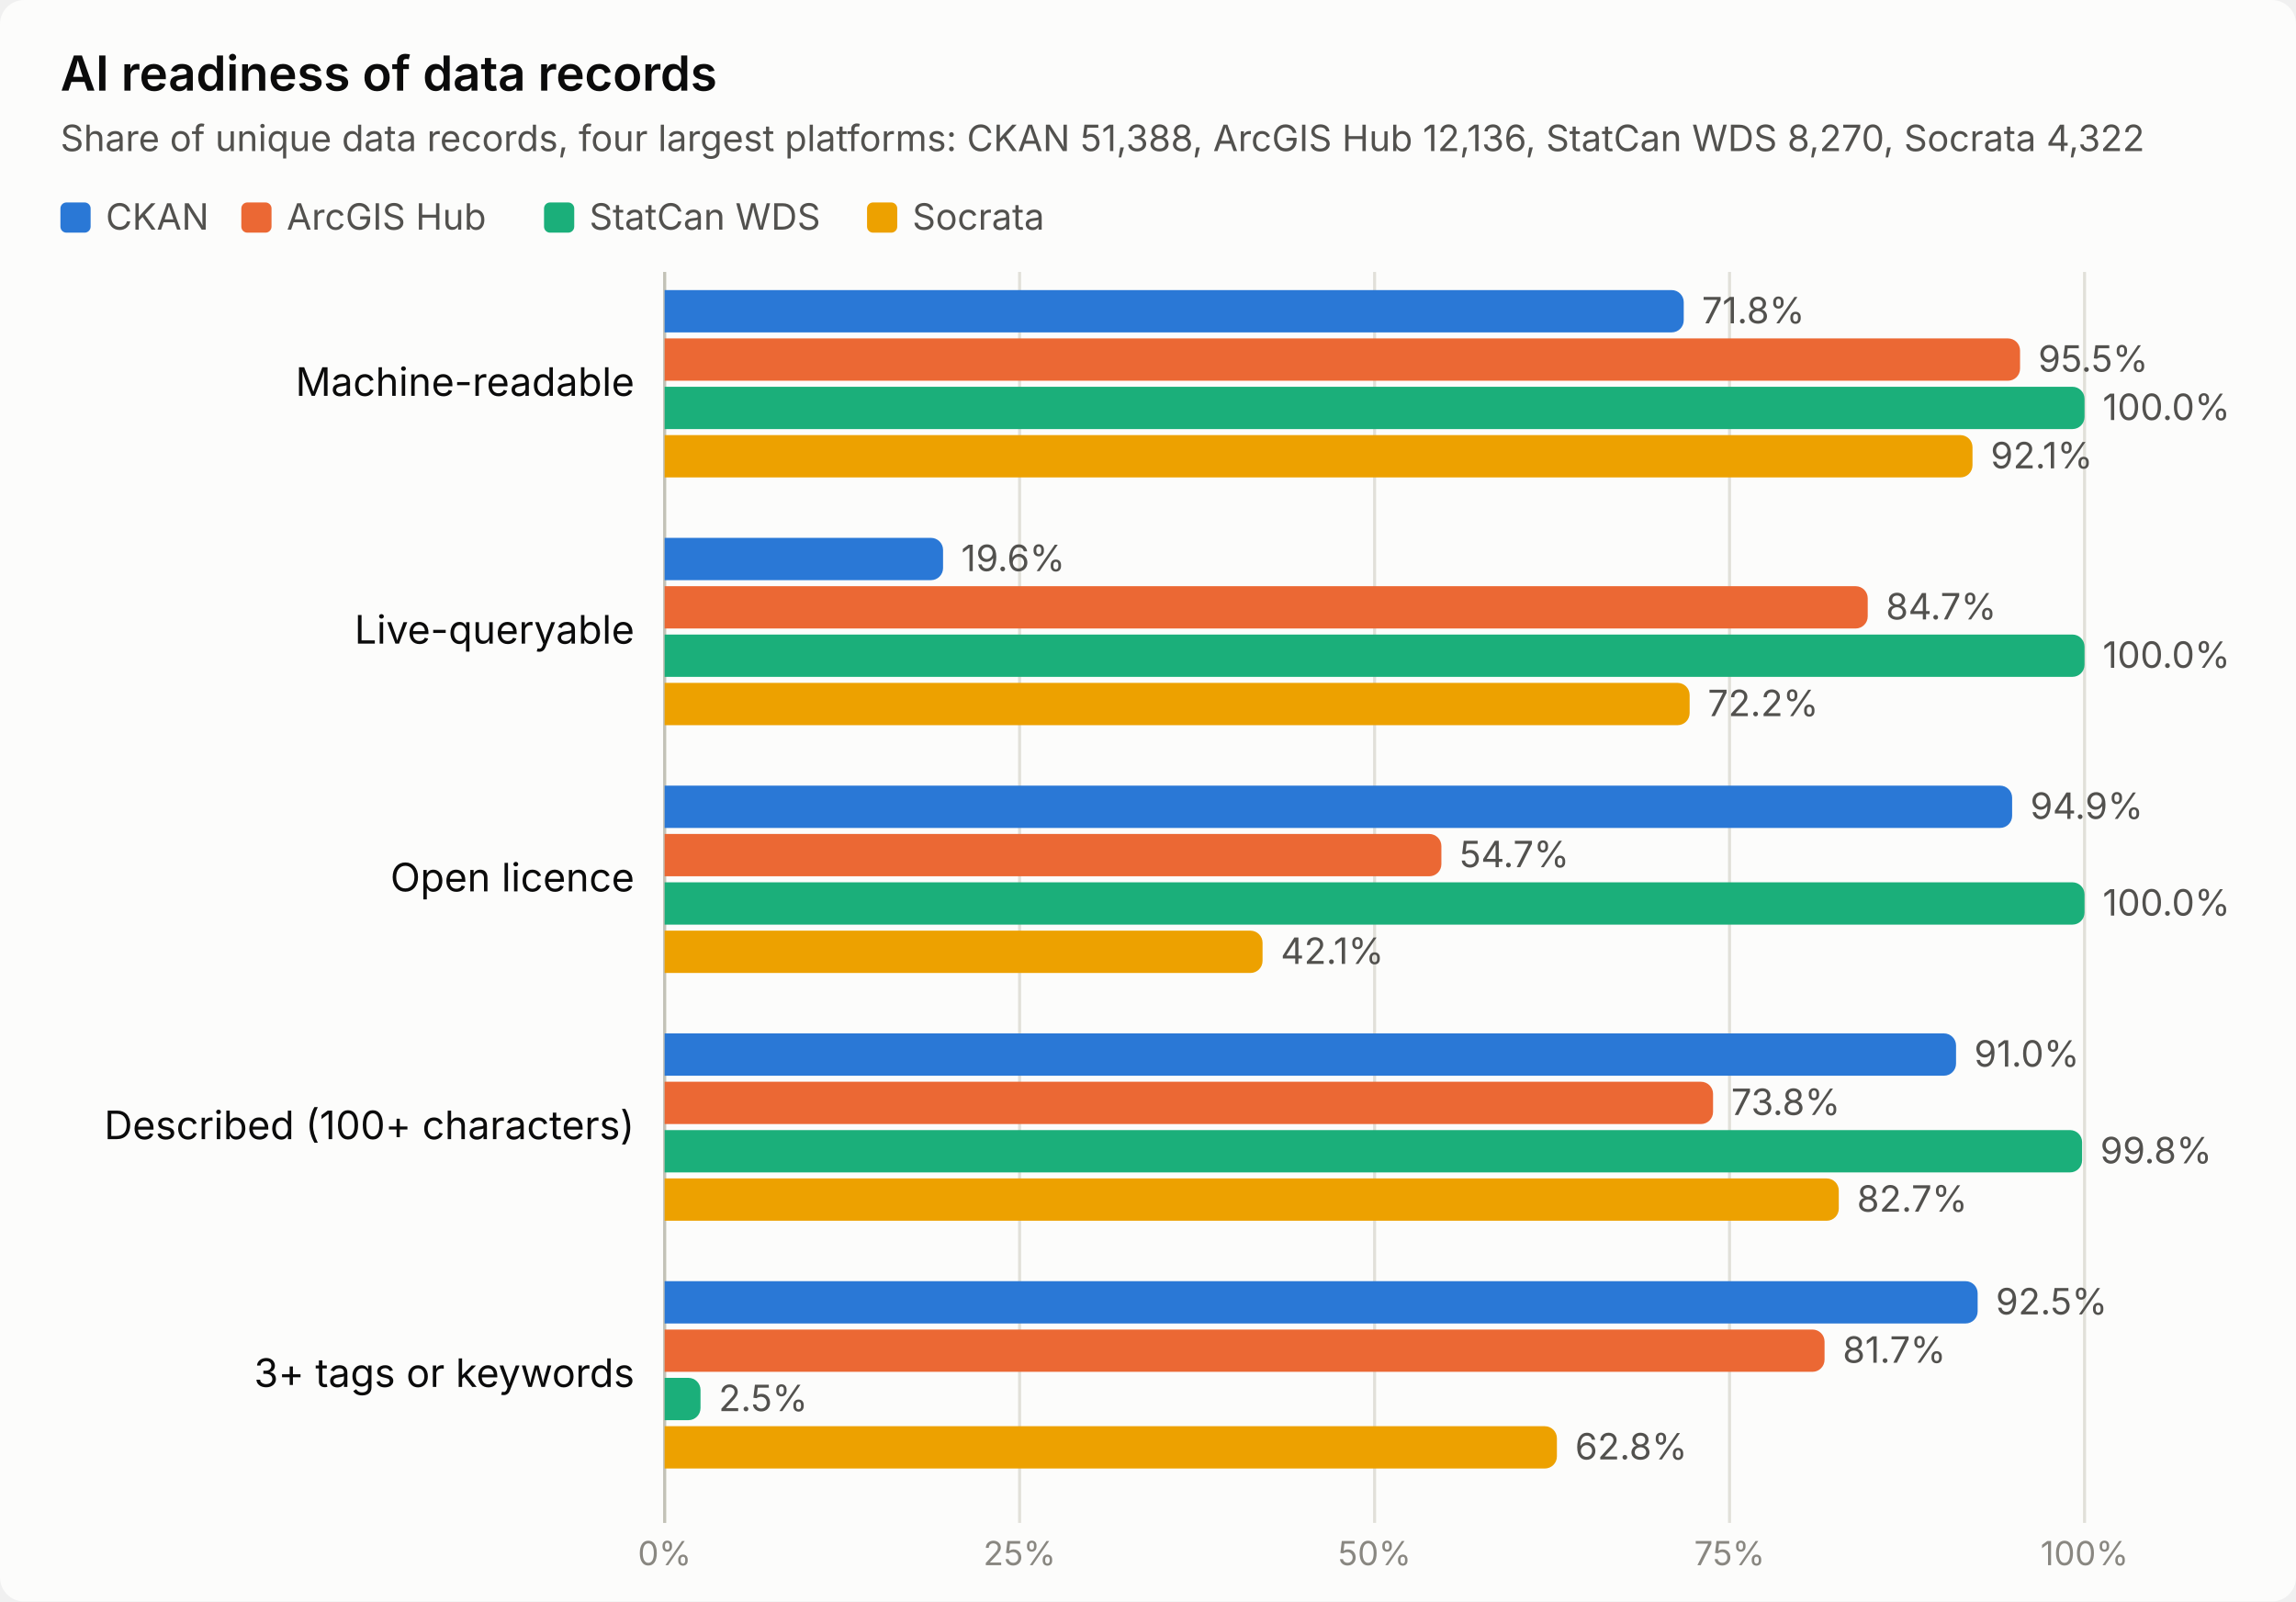
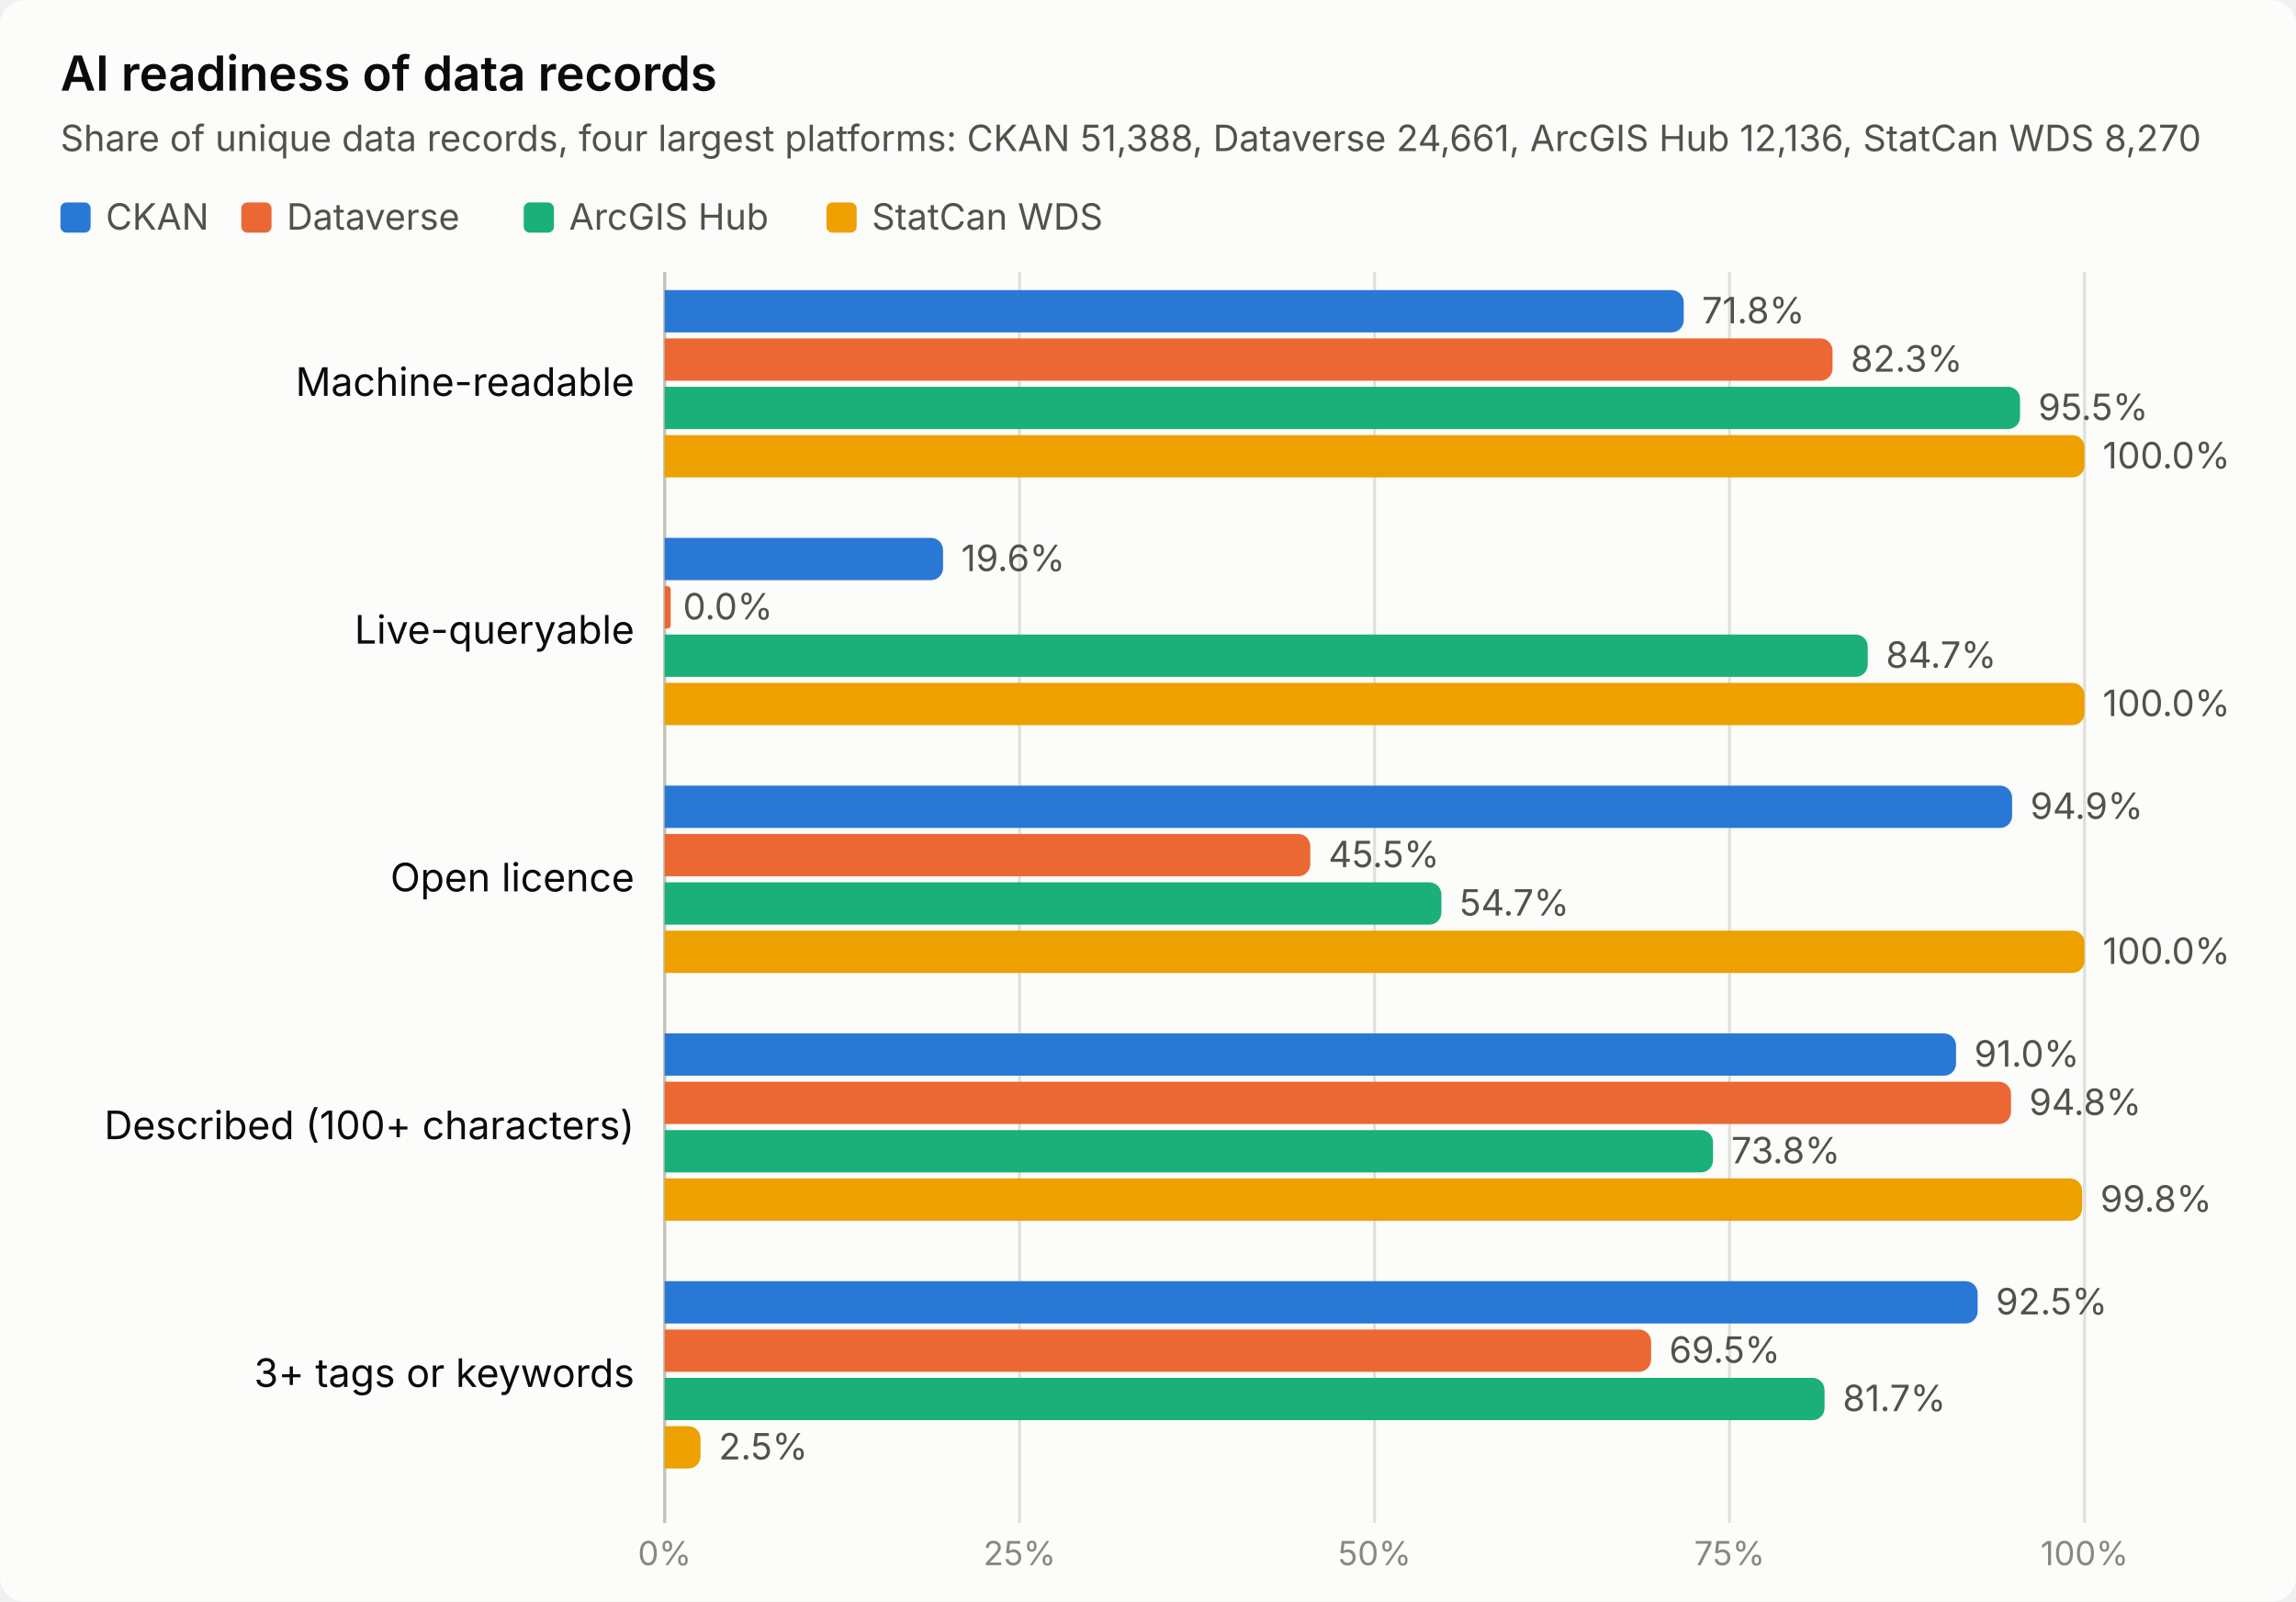
<svg xmlns="http://www.w3.org/2000/svg" viewBox="0 0 760 530" width="760" height="530" role="img" aria-labelledby="t d">
  <style>
.t{font:600 16px system-ui,-apple-system,"Segoe UI",sans-serif} .st,.v{font:12px system-ui,-apple-system,"Segoe UI",sans-serif} .l{font:13px system-ui,-apple-system,"Segoe UI",sans-serif} .m{font:11px system-ui,-apple-system,"Segoe UI",sans-serif} .in{font:600 11px system-ui,-apple-system,"Segoe UI",sans-serif}
.v{font-variant-numeric:tabular-nums} .grid,.base{stroke-width:1}
.bg{fill:#fcfcfb} .t,.l{fill:#0b0b0b} .st,.v{fill:#52514e} .m{fill:#898781} .grid{stroke:#e1e0d9} .base{stroke:#c3c2b7} .s1{fill:#2a78d6} .s2{fill:#eb6834} .s3{fill:#1baf7a} .s4{fill:#eda100} .s5{fill:#e87ba4}
.i1,.i2{fill:#ffffff} .i3,.i4,.i5{fill:#0b0b0b}
@media (prefers-color-scheme: dark){.bg{fill:#1a1a19} .t,.l{fill:#ffffff} .st,.v{fill:#c3c2b7} .m{fill:#898781} .grid{stroke:#2c2c2a} .base{stroke:#383835} .s1{fill:#3987e5} .s2{fill:#d95926} .s3{fill:#199e70} .s4{fill:#c98500} .s5{fill:#d55181} .i3,.i5{fill:#ffffff}}
</style>
  <rect class="bg" width="760" height="530" rx="8" />
  <text class="t" x="20" y="30">AI readiness of data records</text>
-   <text class="st" x="20" y="50">Share of unique data records, four largest platforms: CKAN 51,388, ArcGIS Hub 12,136, StatCan WDS 8,270, Socrata 4,322</text>
+   <text class="st" x="20" y="50">Share of unique data records, four largest platforms: CKAN 51,388, Dataverse 24,661, ArcGIS Hub 12,136, StatCan WDS 8,270</text>
  <line class="grid" x1="220" x2="220" y1="90" y2="504" />
  <text class="m" x="220" y="518" text-anchor="middle">0%</text>
  <line class="grid" x1="337.5" x2="337.5" y1="90" y2="504" />
  <text class="m" x="337.5" y="518" text-anchor="middle">25%</text>
  <line class="grid" x1="455" x2="455" y1="90" y2="504" />
  <text class="m" x="455" y="518" text-anchor="middle">50%</text>
  <line class="grid" x1="572.5" x2="572.5" y1="90" y2="504" />
  <text class="m" x="572.5" y="518" text-anchor="middle">75%</text>
  <line class="grid" x1="690" x2="690" y1="90" y2="504" />
  <text class="m" x="690" y="518" text-anchor="middle">100%</text>
  <line class="base" x1="220" x2="220" y1="90" y2="504" />
  <rect class="s1" x="20" y="67" width="10" height="10" rx="2" />
  <text class="v" x="35" y="76">CKAN</text>
  <rect class="s2" x="79.88" y="67" width="10" height="10" rx="2" />
-   <text class="v" x="94.88" y="76">ArcGIS Hub</text>
-   <rect class="s3" x="180.08" y="67" width="10" height="10" rx="2" />
-   <text class="v" x="195.08" y="76">StatCan WDS</text>
-   <rect class="s4" x="287" y="67" width="10" height="10" rx="2" />
-   <text class="v" x="302" y="76">Socrata</text>
+   <text class="v" x="94.88" y="76">Dataverse</text>
+   <rect class="s3" x="173.36" y="67" width="10" height="10" rx="2" />
+   <text class="v" x="188.36" y="76">ArcGIS Hub</text>
+   <rect class="s4" x="273.56" y="67" width="10" height="10" rx="2" />
+   <text class="v" x="288.56" y="76">StatCan WDS</text>
  <text class="l" x="210" y="131" text-anchor="end">Machine-readable</text>
  <path class="s1" d="M220,96h333.334a4,4 0 0 1 4,4v6a4,4 0 0 1 -4,4h-333.334z" />
  <text class="v" x="563.334" y="107">71.8%</text>
-   <path class="s2" d="M220,112h444.661a4,4 0 0 1 4,4v6a4,4 0 0 1 -4,4h-444.661z" />
-   <text class="v" x="674.661" y="123">95.5%</text>
-   <path class="s3" d="M220,128h466a4,4 0 0 1 4,4v6a4,4 0 0 1 -4,4h-466z" />
-   <text class="v" x="696" y="139">100.0%</text>
-   <path class="s4" d="M220,144h428.918a4,4 0 0 1 4,4v6a4,4 0 0 1 -4,4h-428.918z" />
-   <text class="v" x="658.918" y="155">92.1%</text>
+   <path class="s2" d="M220,112h382.586a4,4 0 0 1 4,4v6a4,4 0 0 1 -4,4h-382.586z" />
+   <text class="v" x="612.586" y="123">82.3%</text>
+   <path class="s3" d="M220,128h444.661a4,4 0 0 1 4,4v6a4,4 0 0 1 -4,4h-444.661z" />
+   <text class="v" x="674.661" y="139">95.5%</text>
+   <path class="s4" d="M220,144h466a4,4 0 0 1 4,4v6a4,4 0 0 1 -4,4h-466z" />
+   <text class="v" x="696" y="155">100.0%</text>
  <text class="l" x="210" y="213" text-anchor="end">Live-queryable</text>
  <path class="s1" d="M220,178h88.163a4,4 0 0 1 4,4v6a4,4 0 0 1 -4,4h-88.163z" />
  <text class="v" x="318.163" y="189">19.6%</text>
-   <path class="s2" d="M220,194h394.237a4,4 0 0 1 4,4v6a4,4 0 0 1 -4,4h-394.237z" />
-   <text class="v" x="624.237" y="205">84.7%</text>
-   <path class="s3" d="M220,210h466a4,4 0 0 1 4,4v6a4,4 0 0 1 -4,4h-466z" />
-   <text class="v" x="696" y="221">100.0%</text>
-   <path class="s4" d="M220,226h335.287a4,4 0 0 1 4,4v6a4,4 0 0 1 -4,4h-335.287z" />
-   <text class="v" x="565.287" y="237">72.2%</text>
+   <path class="s2" d="M220,194h1a1,1 0 0 1 1,1v12a1,1 0 0 1 -1,1h-1z" />
+   <text class="v" x="226.06" y="205">0.0%</text>
+   <path class="s3" d="M220,210h394.237a4,4 0 0 1 4,4v6a4,4 0 0 1 -4,4h-394.237z" />
+   <text class="v" x="624.237" y="221">84.7%</text>
+   <path class="s4" d="M220,226h466a4,4 0 0 1 4,4v6a4,4 0 0 1 -4,4h-466z" />
+   <text class="v" x="696" y="237">100.0%</text>
  <text class="l" x="210" y="295" text-anchor="end">Open licence</text>
  <path class="s1" d="M220,260h442.037a4,4 0 0 1 4,4v6a4,4 0 0 1 -4,4h-442.037z" />
  <text class="v" x="672.037" y="271">94.9%</text>
-   <path class="s2" d="M220,276h253.114a4,4 0 0 1 4,4v6a4,4 0 0 1 -4,4h-253.114z" />
-   <text class="v" x="483.114" y="287">54.7%</text>
-   <path class="s3" d="M220,292h466a4,4 0 0 1 4,4v6a4,4 0 0 1 -4,4h-466z" />
-   <text class="v" x="696" y="303">100.0%</text>
-   <path class="s4" d="M220,308h193.918a4,4 0 0 1 4,4v6a4,4 0 0 1 -4,4h-193.918z" />
-   <text class="v" x="423.918" y="319">42.1%</text>
+   <path class="s2" d="M220,276h209.721a4,4 0 0 1 4,4v6a4,4 0 0 1 -4,4h-209.721z" />
+   <text class="v" x="439.721" y="287">45.5%</text>
+   <path class="s3" d="M220,292h253.114a4,4 0 0 1 4,4v6a4,4 0 0 1 -4,4h-253.114z" />
+   <text class="v" x="483.114" y="303">54.7%</text>
+   <path class="s4" d="M220,308h466a4,4 0 0 1 4,4v6a4,4 0 0 1 -4,4h-466z" />
+   <text class="v" x="696" y="319">100.0%</text>
  <text class="l" x="210" y="377" text-anchor="end">Described (100+ characters)</text>
  <path class="s1" d="M220,342h423.471a4,4 0 0 1 4,4v6a4,4 0 0 1 -4,4h-423.471z" />
  <text class="v" x="653.471" y="353">91.0%</text>
-   <path class="s2" d="M220,358h343.039a4,4 0 0 1 4,4v6a4,4 0 0 1 -4,4h-343.039z" />
-   <text class="v" x="573.039" y="369">73.8%</text>
-   <path class="s3" d="M220,374h465.204a4,4 0 0 1 4,4v6a4,4 0 0 1 -4,4h-465.204z" />
-   <text class="v" x="695.204" y="385">99.8%</text>
-   <path class="s4" d="M220,390h384.658a4,4 0 0 1 4,4v6a4,4 0 0 1 -4,4h-384.658z" />
-   <text class="v" x="614.658" y="401">82.7%</text>
+   <path class="s2" d="M220,358h441.662a4,4 0 0 1 4,4v6a4,4 0 0 1 -4,4h-441.662z" />
+   <text class="v" x="671.662" y="369">94.8%</text>
+   <path class="s3" d="M220,374h343.039a4,4 0 0 1 4,4v6a4,4 0 0 1 -4,4h-343.039z" />
+   <text class="v" x="573.039" y="385">73.8%</text>
+   <path class="s4" d="M220,390h465.204a4,4 0 0 1 4,4v6a4,4 0 0 1 -4,4h-465.204z" />
+   <text class="v" x="695.204" y="401">99.8%</text>
  <text class="l" x="210" y="459" text-anchor="end">3+ tags or keywords</text>
  <path class="s1" d="M220,424h430.623a4,4 0 0 1 4,4v6a4,4 0 0 1 -4,4h-430.623z" />
  <text class="v" x="660.623" y="435">92.5%</text>
-   <path class="s2" d="M220,440h379.947a4,4 0 0 1 4,4v6a4,4 0 0 1 -4,4h-379.947z" />
-   <text class="v" x="609.947" y="451">81.7%</text>
-   <path class="s3" d="M220,456h7.878a4,4 0 0 1 4,4v6a4,4 0 0 1 -4,4h-7.878z" />
-   <text class="v" x="237.878" y="467">2.5%</text>
-   <path class="s4" d="M220,472h291.354a4,4 0 0 1 4,4v6a4,4 0 0 1 -4,4h-291.354z" />
-   <text class="v" x="521.354" y="483">62.8%</text>
+   <path class="s2" d="M220,440h322.528a4,4 0 0 1 4,4v6a4,4 0 0 1 -4,4h-322.528z" />
+   <text class="v" x="552.528" y="451">69.5%</text>
+   <path class="s3" d="M220,456h379.947a4,4 0 0 1 4,4v6a4,4 0 0 1 -4,4h-379.947z" />
+   <text class="v" x="609.947" y="467">81.7%</text>
+   <path class="s4" d="M220,472h7.878a4,4 0 0 1 4,4v6a4,4 0 0 1 -4,4h-7.878z" />
+   <text class="v" x="237.878" y="483">2.5%</text>
</svg>
